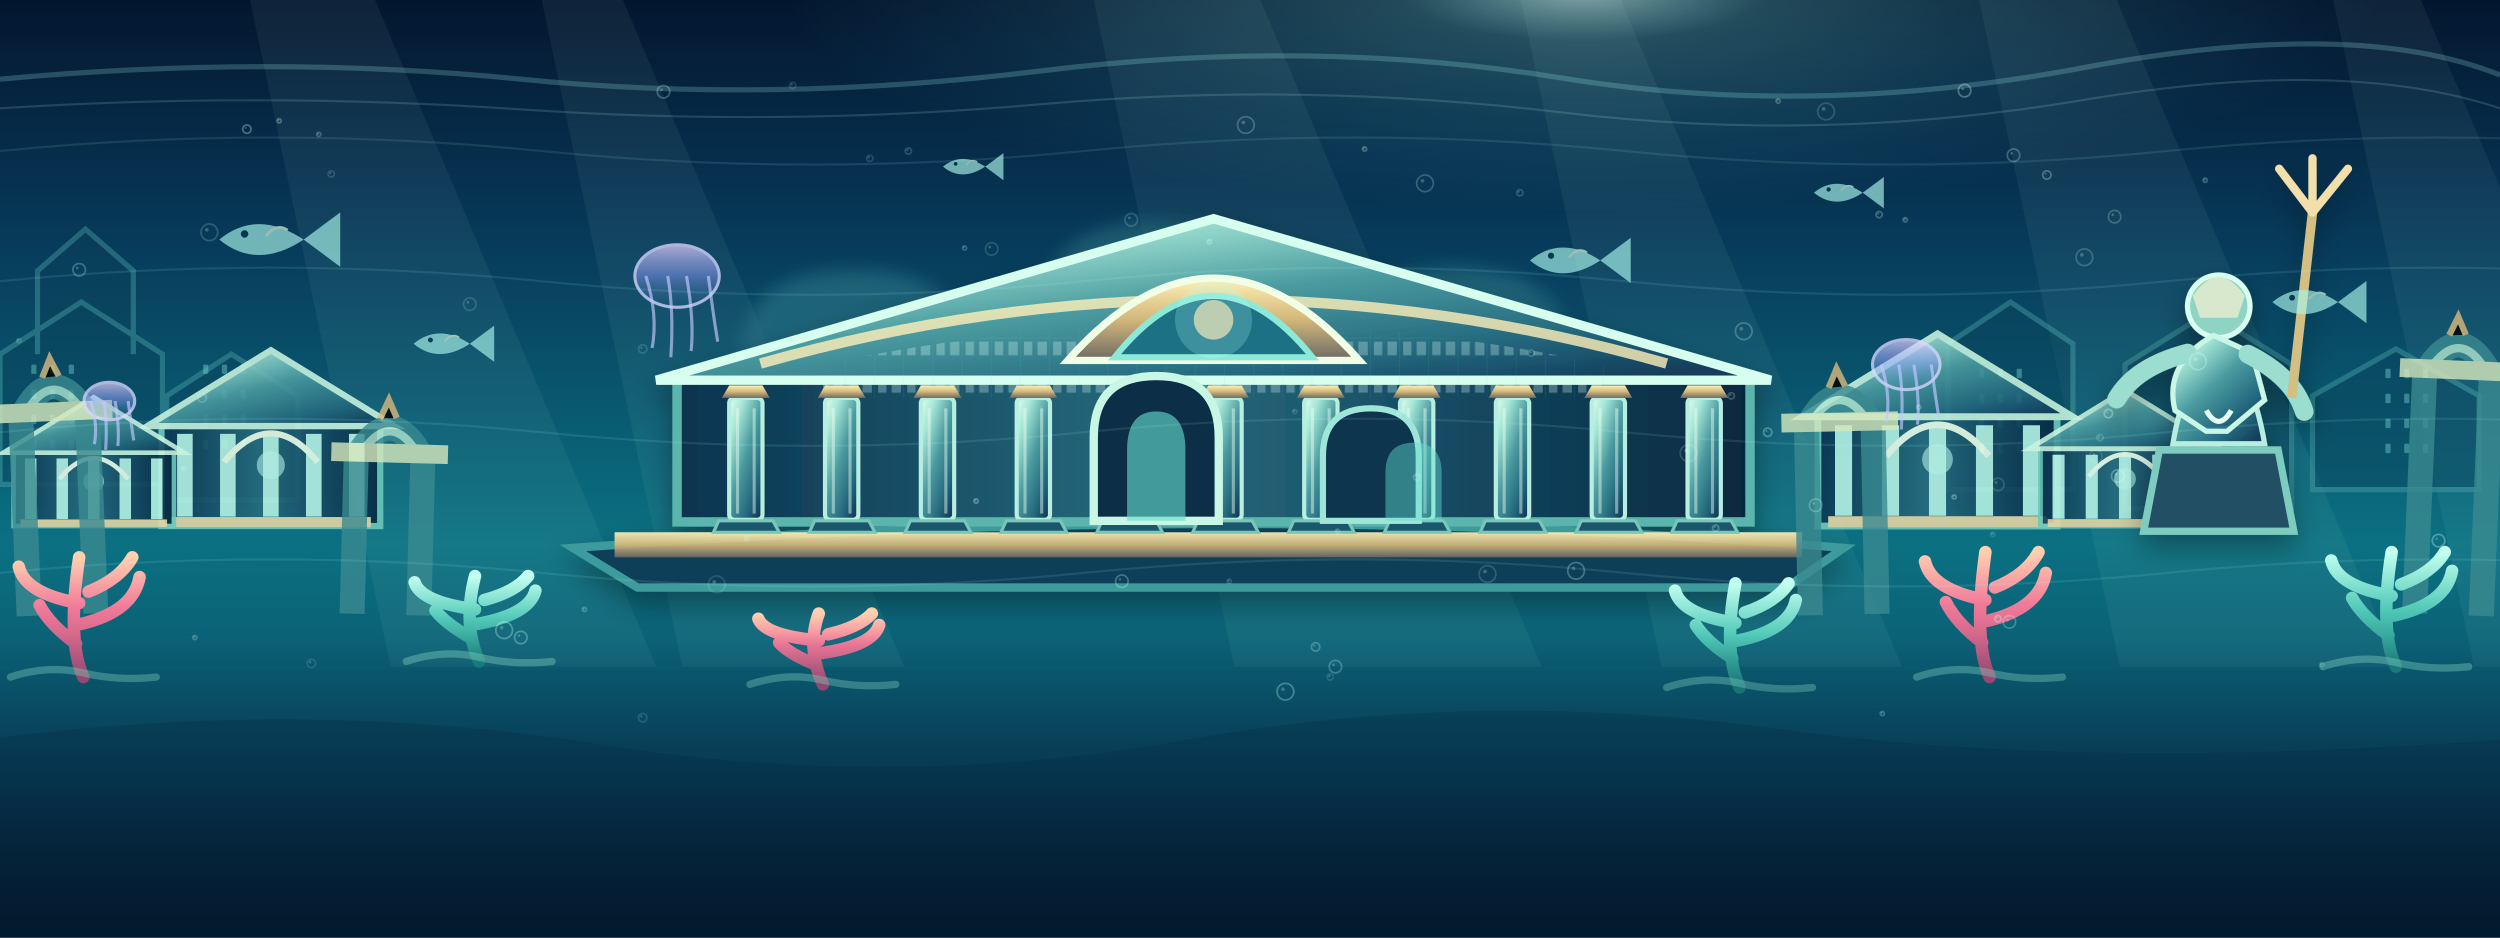
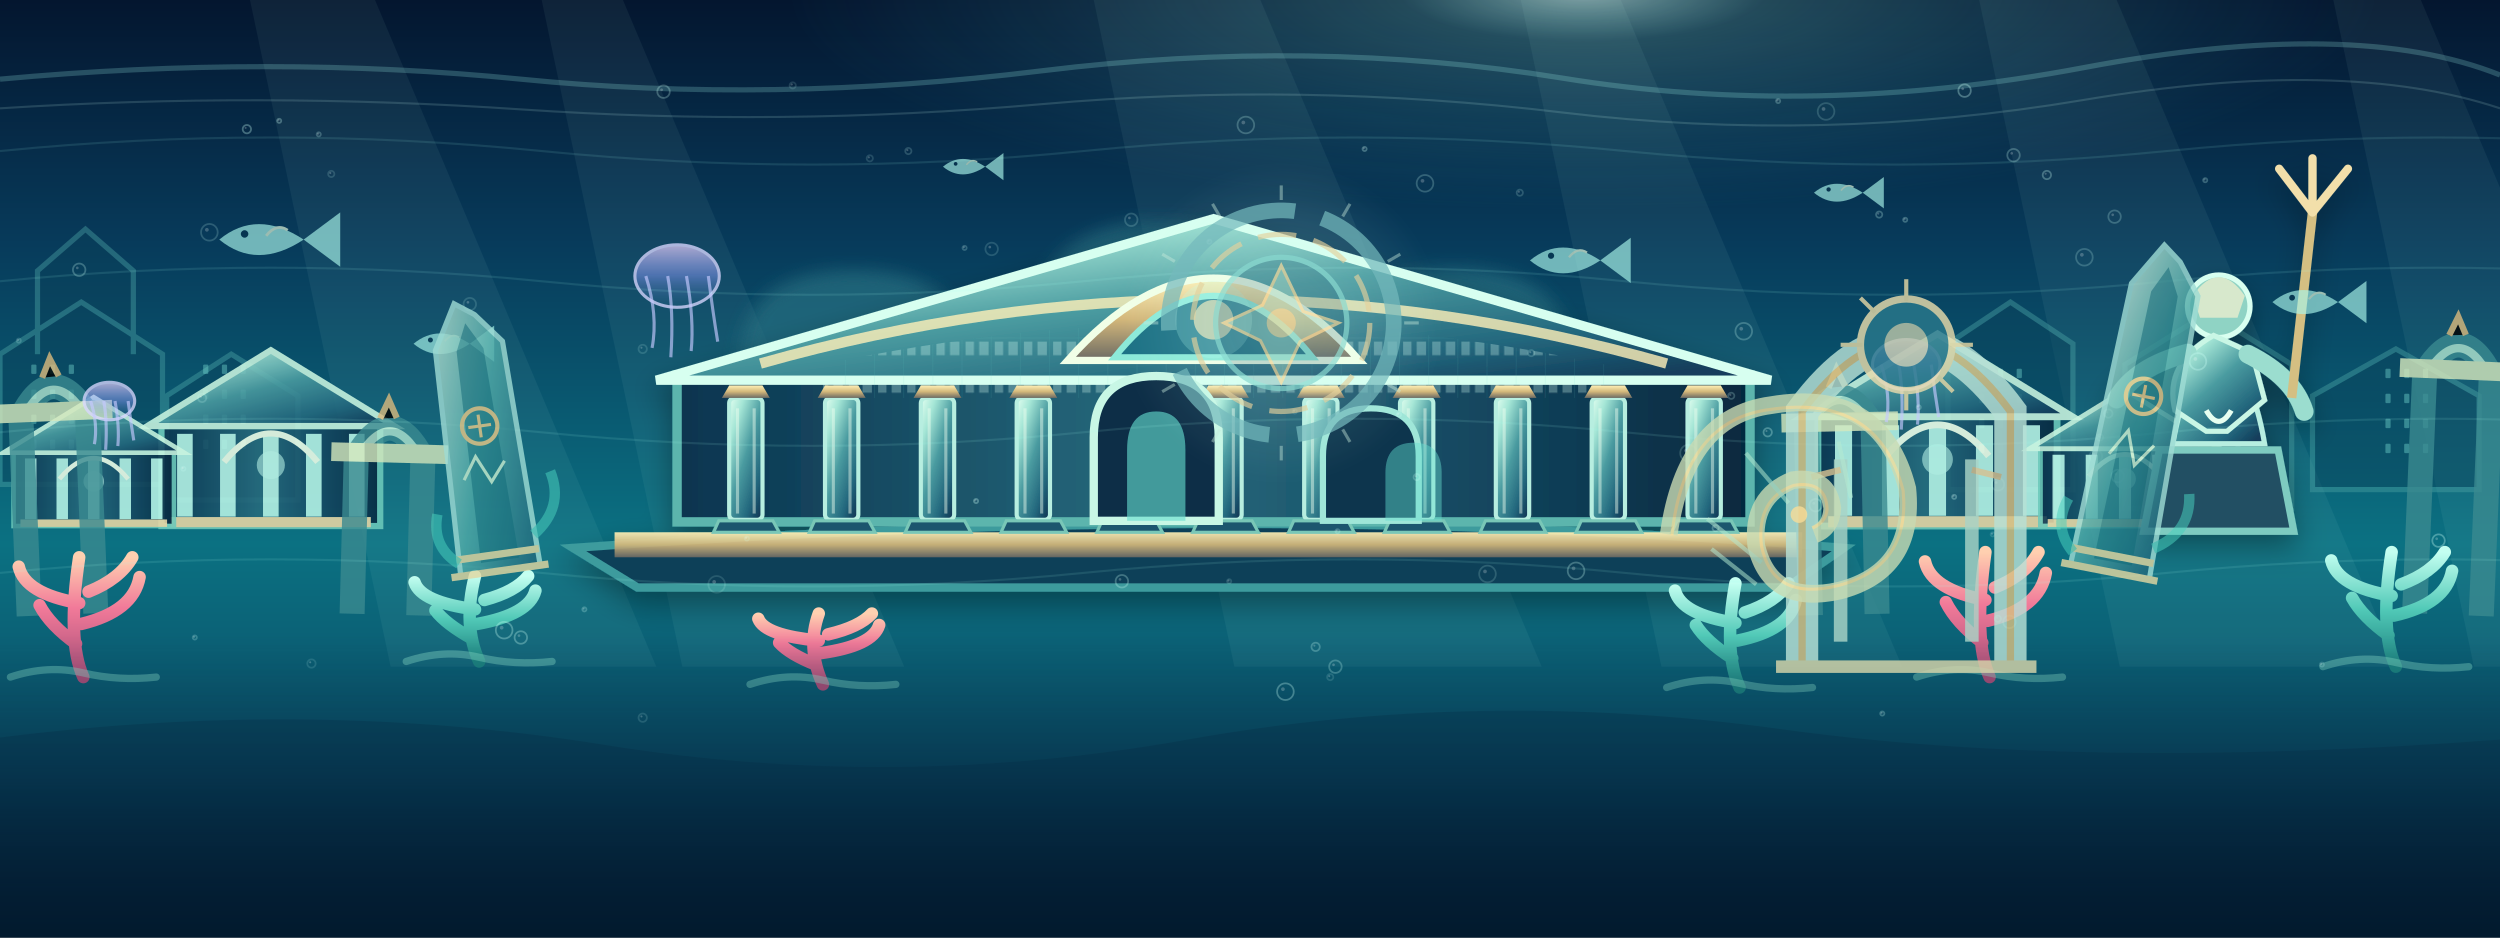
<svg xmlns="http://www.w3.org/2000/svg" width="2400" height="900" viewBox="0 0 2400 900" preserveAspectRatio="xMidYMid slice">
  <defs>
    <linearGradient id="abyss" x2="0" y2="1">
      <stop stop-color="#04162f" />
      <stop offset=".26" stop-color="#073b5b" />
      <stop offset=".58" stop-color="#0b7182" />
      <stop offset=".83" stop-color="#0a4b65" />
      <stop offset="1" stop-color="#031b31" />
    </linearGradient>
    <radialGradient id="sunshaft">
      <stop stop-color="#d7fff4" stop-opacity=".68" />
      <stop offset=".23" stop-color="#8af4e7" stop-opacity=".26" />
      <stop offset="1" stop-color="#3fc9df" stop-opacity="0" />
    </radialGradient>
    <linearGradient id="marble" x2=".85" y2="1">
      <stop stop-color="#e3fff0" />
      <stop offset=".22" stop-color="#a5e6d6" />
      <stop offset=".52" stop-color="#4a9ba0" />
      <stop offset=".82" stop-color="#23677d" />
      <stop offset="1" stop-color="#123e5b" />
    </linearGradient>
    <linearGradient id="stoneDark" x2="1" y2="0">
      <stop stop-color="#0a344f" />
      <stop offset=".45" stop-color="#276b7d" />
      <stop offset=".7" stop-color="#174c65" />
      <stop offset="1" stop-color="#06283f" />
    </linearGradient>
    <linearGradient id="goldTrim" x2="0" y2="1">
      <stop stop-color="#fff0b6" />
      <stop offset=".5" stop-color="#d3b77a" />
      <stop offset="1" stop-color="#6b6a64" />
    </linearGradient>
    <linearGradient id="coralA" x2="0" y2="1">
      <stop stop-color="#ffd0b0" />
      <stop offset=".42" stop-color="#f17a99" />
      <stop offset="1" stop-color="#a94e78" />
    </linearGradient>
    <linearGradient id="coralB" x2="0" y2="1">
      <stop stop-color="#c4fff1" />
      <stop offset=".5" stop-color="#51c9b7" />
      <stop offset="1" stop-color="#1c827f" />
    </linearGradient>
    <linearGradient id="jelly" x2="0" y2="1">
      <stop stop-color="#f0d5ff" stop-opacity=".9" />
      <stop offset=".5" stop-color="#8d9dff" stop-opacity=".6" />
      <stop offset="1" stop-color="#3e77ad" stop-opacity=".1" />
    </linearGradient>
    <pattern id="mosaic" width="28" height="36" patternUnits="userSpaceOnUse">
      <path d="M3 4h8v13H3zM16 4h9v13h-9zM3 22h22" fill="#d8fff2" opacity=".48" />
      <path d="M0 0h28v36" fill="none" stroke="#64cdbf" stroke-width="1" opacity=".28" />
    </pattern>
    <pattern id="coralTexture" width="42" height="42" patternUnits="userSpaceOnUse">
      <circle cx="8" cy="8" r="2" fill="#fff1cf" opacity=".36" />
      <circle cx="30" cy="24" r="3" fill="#092b46" opacity=".16" />
      <path d="M0 39Q14 24 22 38T42 32" fill="none" stroke="#e2fff0" stroke-width="1" opacity=".16" />
    </pattern>
    <filter id="softGlow" x="-80%" y="-80%" width="260%" height="260%">
      <feGaussianBlur stdDeviation="18" result="b" />
      <feMerge>
        <feMergeNode in="b" />
        <feMergeNode in="SourceGraphic" />
      </feMerge>
    </filter>
    <filter id="blur">
      <feGaussianBlur stdDeviation="8" />
    </filter>
    <filter id="deepShadow" x="-40%" y="-40%" width="180%" height="180%">
      <feGaussianBlur in="SourceAlpha" stdDeviation="14" result="b" />
      <feOffset dy="12" result="o" />
      <feComponentTransfer>
        <feFuncA type="linear" slope=".35" />
      </feComponentTransfer>
      <feMerge>
        <feMergeNode />
        <feMergeNode in="SourceGraphic" />
      </feMerge>
    </filter>
    <linearGradient id="floorFade" x2="0" y2="1">
      <stop stop-color="#05283f" stop-opacity="0" />
      <stop offset=".45" stop-color="#031d33" stop-opacity=".4" />
      <stop offset="1" stop-color="#021426" stop-opacity=".94" />
    </linearGradient>
  </defs>
  <rect width="2400" height="900" fill="url(#abyss)" />
  <ellipse cx="1520" cy="-8" rx="760" ry="210" fill="url(#sunshaft)" opacity=".88" />
  <path d="M0 76Q260 52 500 76T1000 68T1500 75T2000 65T2400 72" fill="none" stroke="#9ff8ee" stroke-width="5" opacity=".22" />
  <path d="M0 104Q250 88 500 105T1000 100T1500 108T2000 96T2400 104" fill="none" stroke="#d3fff1" stroke-width="2" opacity=".15" />
  <path d="M240 0L360 0L630 640L375 640Z" fill="#c1fff5" opacity=".055" />
  <path d="M520 0L598 0L868 640L655 640Z" fill="#c1fff5" opacity=".055" />
  <path d="M1050 0L1210 0L1480 640L1185 640Z" fill="#c1fff5" opacity=".055" />
  <path d="M1460 0L1556 0L1826 640L1595 640Z" fill="#c1fff5" opacity=".055" />
  <path d="M1900 0L2032 0L2302 640L2035 640Z" fill="#c1fff5" opacity=".055" />
  <path d="M2240 0L2324 0L2594 640L2375 640Z" fill="#c1fff5" opacity=".055" />
  <g opacity=".42" fill="#0a4058" stroke="#4da5a4" stroke-width="5">
    <path d="M0 465V340L78 290L156 340V465Z M36 340V260L82 220L128 260V340" />
    <path d="M160 480V380L222 340L286 380V480Z" />
    <path d="M1870 470V330L1930 290L1990 330V470Z M2040 488V350L2120 300L2200 350V488Z M2220 470V380L2300 335L2380 380V470Z" />
    <path d="M870 438V350L945 300L1020 350V438Z M1080 420V300L1150 245L1220 300V420Z M1300 440V350L1370 300L1440 350V440Z" />
  </g>
  <rect x="30" y="350" width="5" height="9" rx="1" fill="#7de4d9" opacity=".38" />
  <rect x="48" y="350" width="5" height="9" rx="1" fill="#7de4d9" opacity=".38" />
  <rect x="66" y="350" width="5" height="9" rx="1" fill="#7de4d9" opacity=".38" />
  <rect x="30" y="374" width="5" height="9" rx="1" fill="#7de4d9" opacity=".38" />
  <rect x="48" y="374" width="5" height="9" rx="1" fill="#7de4d9" opacity=".38" />
  <rect x="66" y="374" width="5" height="9" rx="1" fill="#7de4d9" opacity=".38" />
  <rect x="30" y="398" width="5" height="9" rx="1" fill="#7de4d9" opacity=".38" />
  <rect x="48" y="398" width="5" height="9" rx="1" fill="#7de4d9" opacity=".38" />
  <rect x="66" y="398" width="5" height="9" rx="1" fill="#7de4d9" opacity=".38" />
  <rect x="30" y="422" width="5" height="9" rx="1" fill="#7de4d9" opacity=".38" />
  <rect x="48" y="422" width="5" height="9" rx="1" fill="#7de4d9" opacity=".38" />
  <rect x="66" y="422" width="5" height="9" rx="1" fill="#7de4d9" opacity=".38" />
  <rect x="195" y="350" width="5" height="9" rx="1" fill="#7de4d9" opacity=".38" />
  <rect x="213" y="350" width="5" height="9" rx="1" fill="#7de4d9" opacity=".38" />
  <rect x="231" y="350" width="5" height="9" rx="1" fill="#7de4d9" opacity=".38" />
  <rect x="195" y="374" width="5" height="9" rx="1" fill="#7de4d9" opacity=".38" />
  <rect x="213" y="374" width="5" height="9" rx="1" fill="#7de4d9" opacity=".38" />
  <rect x="231" y="374" width="5" height="9" rx="1" fill="#7de4d9" opacity=".38" />
  <rect x="195" y="398" width="5" height="9" rx="1" fill="#7de4d9" opacity=".38" />
  <rect x="213" y="398" width="5" height="9" rx="1" fill="#7de4d9" opacity=".38" />
  <rect x="231" y="398" width="5" height="9" rx="1" fill="#7de4d9" opacity=".38" />
  <rect x="195" y="422" width="5" height="9" rx="1" fill="#7de4d9" opacity=".38" />
  <rect x="213" y="422" width="5" height="9" rx="1" fill="#7de4d9" opacity=".38" />
  <rect x="231" y="422" width="5" height="9" rx="1" fill="#7de4d9" opacity=".38" />
  <rect x="860" y="358" width="5" height="9" rx="1" fill="#7de4d9" opacity=".38" />
  <rect x="878" y="358" width="5" height="9" rx="1" fill="#7de4d9" opacity=".38" />
  <rect x="896" y="358" width="5" height="9" rx="1" fill="#7de4d9" opacity=".38" />
  <rect x="860" y="382" width="5" height="9" rx="1" fill="#7de4d9" opacity=".38" />
  <rect x="878" y="382" width="5" height="9" rx="1" fill="#7de4d9" opacity=".38" />
  <rect x="896" y="382" width="5" height="9" rx="1" fill="#7de4d9" opacity=".38" />
  <rect x="860" y="406" width="5" height="9" rx="1" fill="#7de4d9" opacity=".38" />
  <rect x="878" y="406" width="5" height="9" rx="1" fill="#7de4d9" opacity=".38" />
  <rect x="896" y="406" width="5" height="9" rx="1" fill="#7de4d9" opacity=".38" />
  <rect x="860" y="430" width="5" height="9" rx="1" fill="#7de4d9" opacity=".38" />
  <rect x="878" y="430" width="5" height="9" rx="1" fill="#7de4d9" opacity=".38" />
  <rect x="896" y="430" width="5" height="9" rx="1" fill="#7de4d9" opacity=".38" />
  <rect x="1100" y="358" width="5" height="9" rx="1" fill="#7de4d9" opacity=".38" />
  <rect x="1118" y="358" width="5" height="9" rx="1" fill="#7de4d9" opacity=".38" />
  <rect x="1136" y="358" width="5" height="9" rx="1" fill="#7de4d9" opacity=".38" />
  <rect x="1100" y="382" width="5" height="9" rx="1" fill="#7de4d9" opacity=".38" />
  <rect x="1118" y="382" width="5" height="9" rx="1" fill="#7de4d9" opacity=".38" />
  <rect x="1136" y="382" width="5" height="9" rx="1" fill="#7de4d9" opacity=".38" />
  <rect x="1100" y="406" width="5" height="9" rx="1" fill="#7de4d9" opacity=".38" />
  <rect x="1118" y="406" width="5" height="9" rx="1" fill="#7de4d9" opacity=".38" />
  <rect x="1136" y="406" width="5" height="9" rx="1" fill="#7de4d9" opacity=".38" />
  <rect x="1100" y="430" width="5" height="9" rx="1" fill="#7de4d9" opacity=".38" />
  <rect x="1118" y="430" width="5" height="9" rx="1" fill="#7de4d9" opacity=".38" />
  <rect x="1136" y="430" width="5" height="9" rx="1" fill="#7de4d9" opacity=".38" />
  <rect x="1330" y="354" width="5" height="9" rx="1" fill="#7de4d9" opacity=".38" />
  <rect x="1348" y="354" width="5" height="9" rx="1" fill="#7de4d9" opacity=".38" />
  <rect x="1366" y="354" width="5" height="9" rx="1" fill="#7de4d9" opacity=".38" />
  <rect x="1330" y="378" width="5" height="9" rx="1" fill="#7de4d9" opacity=".38" />
  <rect x="1348" y="378" width="5" height="9" rx="1" fill="#7de4d9" opacity=".38" />
  <rect x="1366" y="378" width="5" height="9" rx="1" fill="#7de4d9" opacity=".38" />
  <rect x="1330" y="402" width="5" height="9" rx="1" fill="#7de4d9" opacity=".38" />
  <rect x="1348" y="402" width="5" height="9" rx="1" fill="#7de4d9" opacity=".38" />
  <rect x="1366" y="402" width="5" height="9" rx="1" fill="#7de4d9" opacity=".38" />
  <rect x="1330" y="426" width="5" height="9" rx="1" fill="#7de4d9" opacity=".38" />
  <rect x="1348" y="426" width="5" height="9" rx="1" fill="#7de4d9" opacity=".38" />
  <rect x="1366" y="426" width="5" height="9" rx="1" fill="#7de4d9" opacity=".38" />
  <rect x="1900" y="354" width="5" height="9" rx="1" fill="#7de4d9" opacity=".38" />
  <rect x="1918" y="354" width="5" height="9" rx="1" fill="#7de4d9" opacity=".38" />
  <rect x="1936" y="354" width="5" height="9" rx="1" fill="#7de4d9" opacity=".38" />
  <rect x="1900" y="378" width="5" height="9" rx="1" fill="#7de4d9" opacity=".38" />
  <rect x="1918" y="378" width="5" height="9" rx="1" fill="#7de4d9" opacity=".38" />
  <rect x="1936" y="378" width="5" height="9" rx="1" fill="#7de4d9" opacity=".38" />
  <rect x="1900" y="402" width="5" height="9" rx="1" fill="#7de4d9" opacity=".38" />
  <rect x="1918" y="402" width="5" height="9" rx="1" fill="#7de4d9" opacity=".38" />
  <rect x="1936" y="402" width="5" height="9" rx="1" fill="#7de4d9" opacity=".38" />
  <rect x="1900" y="426" width="5" height="9" rx="1" fill="#7de4d9" opacity=".38" />
  <rect x="1918" y="426" width="5" height="9" rx="1" fill="#7de4d9" opacity=".38" />
  <rect x="1936" y="426" width="5" height="9" rx="1" fill="#7de4d9" opacity=".38" />
  <rect x="2110" y="354" width="5" height="9" rx="1" fill="#7de4d9" opacity=".38" />
  <rect x="2128" y="354" width="5" height="9" rx="1" fill="#7de4d9" opacity=".38" />
  <rect x="2146" y="354" width="5" height="9" rx="1" fill="#7de4d9" opacity=".38" />
  <rect x="2110" y="378" width="5" height="9" rx="1" fill="#7de4d9" opacity=".38" />
  <rect x="2128" y="378" width="5" height="9" rx="1" fill="#7de4d9" opacity=".38" />
  <rect x="2146" y="378" width="5" height="9" rx="1" fill="#7de4d9" opacity=".38" />
  <rect x="2110" y="402" width="5" height="9" rx="1" fill="#7de4d9" opacity=".38" />
  <rect x="2128" y="402" width="5" height="9" rx="1" fill="#7de4d9" opacity=".38" />
  <rect x="2146" y="402" width="5" height="9" rx="1" fill="#7de4d9" opacity=".38" />
  <rect x="2110" y="426" width="5" height="9" rx="1" fill="#7de4d9" opacity=".38" />
  <rect x="2128" y="426" width="5" height="9" rx="1" fill="#7de4d9" opacity=".38" />
  <rect x="2146" y="426" width="5" height="9" rx="1" fill="#7de4d9" opacity=".38" />
  <rect x="2290" y="354" width="5" height="9" rx="1" fill="#7de4d9" opacity=".38" />
  <rect x="2308" y="354" width="5" height="9" rx="1" fill="#7de4d9" opacity=".38" />
  <rect x="2326" y="354" width="5" height="9" rx="1" fill="#7de4d9" opacity=".38" />
  <rect x="2290" y="378" width="5" height="9" rx="1" fill="#7de4d9" opacity=".38" />
  <rect x="2308" y="378" width="5" height="9" rx="1" fill="#7de4d9" opacity=".38" />
  <rect x="2326" y="378" width="5" height="9" rx="1" fill="#7de4d9" opacity=".38" />
  <rect x="2290" y="402" width="5" height="9" rx="1" fill="#7de4d9" opacity=".38" />
  <rect x="2308" y="402" width="5" height="9" rx="1" fill="#7de4d9" opacity=".38" />
  <rect x="2326" y="402" width="5" height="9" rx="1" fill="#7de4d9" opacity=".38" />
  <rect x="2290" y="426" width="5" height="9" rx="1" fill="#7de4d9" opacity=".38" />
  <rect x="2308" y="426" width="5" height="9" rx="1" fill="#7de4d9" opacity=".38" />
  <rect x="2326" y="426" width="5" height="9" rx="1" fill="#7de4d9" opacity=".38" />
  <g opacity=".72" filter="url(#blur)" fill="#256e80">
    <path d="M710 470V350Q710 260 820 260Q930 260 930 350V470Z" />
    <path d="M990 462V330Q990 214 1112 214Q1234 214 1234 330V462Z" />
    <path d="M1280 470V355Q1280 258 1395 258Q1510 258 1510 355V470Z" />
  </g>
  <g filter="url(#deepShadow)">
    <path d="M550 526Q1200 480 1770 526L1715 564H612Z" fill="#0b4058" stroke="#3d9b9d" stroke-width="8" />
    <path d="M590 511H1730V535H590Z" fill="url(#goldTrim)" opacity=".92" />
    <path d="M650 501V360H1680V501Z" fill="url(#stoneDark)" stroke="#5cb5ad" stroke-width="9" />
    <path d="M630 365L1165 210L1700 365Z" fill="url(#marble)" stroke="#d7fff0" stroke-width="9" />
    <path d="M730 349Q1165 226 1600 349" fill="none" stroke="#fff0b8" stroke-width="10" opacity=".8" />
    <path d="M790 350Q1165 270 1540 350V382H790Z" fill="url(#mosaic)" opacity=".6" />
    <path d="M1025 346Q1165 188 1305 346Z" fill="url(#goldTrim)" stroke="#f1ffe7" stroke-width="7" />
    <path d="M1070 343Q1165 225 1260 343Z" fill="#1b7185" stroke="#8ce9d8" stroke-width="6" />
    <circle cx="1165" cy="307" r="37" fill="#b8fff0" opacity=".22" />
    <circle cx="1165" cy="307" r="19" fill="#fff0bd" opacity=".65" />
    <g>
      <rect x="700" y="382" width="32" height="117" rx="5" fill="url(#marble)" stroke="#b7eee0" stroke-width="4" />
      <path d="M708 392V493M724 392V493" stroke="#f0fff0" stroke-width="3" opacity=".45" />
      <path d="M693 382H739L732 370H700Z" fill="url(#goldTrim)" />
      <path d="M690 500H742L748 511H685Z" fill="#1b576e" stroke="#79c7b7" stroke-width="3" />
    </g>
    <g>
      <rect x="792" y="382" width="32" height="117" rx="5" fill="url(#marble)" stroke="#b7eee0" stroke-width="4" />
      <path d="M800 392V493M816 392V493" stroke="#f0fff0" stroke-width="3" opacity=".45" />
      <path d="M785 382H831L824 370H792Z" fill="url(#goldTrim)" />
      <path d="M782 500H834L840 511H777Z" fill="#1b576e" stroke="#79c7b7" stroke-width="3" />
    </g>
    <g>
      <rect x="884" y="382" width="32" height="117" rx="5" fill="url(#marble)" stroke="#b7eee0" stroke-width="4" />
      <path d="M892 392V493M908 392V493" stroke="#f0fff0" stroke-width="3" opacity=".45" />
      <path d="M877 382H923L916 370H884Z" fill="url(#goldTrim)" />
      <path d="M874 500H926L932 511H869Z" fill="#1b576e" stroke="#79c7b7" stroke-width="3" />
    </g>
    <g>
      <rect x="976" y="382" width="32" height="117" rx="5" fill="url(#marble)" stroke="#b7eee0" stroke-width="4" />
      <path d="M984 392V493M1000 392V493" stroke="#f0fff0" stroke-width="3" opacity=".45" />
      <path d="M969 382H1015L1008 370H976Z" fill="url(#goldTrim)" />
      <path d="M966 500H1018L1024 511H961Z" fill="#1b576e" stroke="#79c7b7" stroke-width="3" />
    </g>
    <g>
      <rect x="1068" y="382" width="32" height="117" rx="5" fill="url(#marble)" stroke="#b7eee0" stroke-width="4" />
      <path d="M1076 392V493M1092 392V493" stroke="#f0fff0" stroke-width="3" opacity=".45" />
      <path d="M1061 382H1107L1100 370H1068Z" fill="url(#goldTrim)" />
      <path d="M1058 500H1110L1116 511H1053Z" fill="#1b576e" stroke="#79c7b7" stroke-width="3" />
    </g>
    <g>
      <rect x="1160" y="382" width="32" height="117" rx="5" fill="url(#marble)" stroke="#b7eee0" stroke-width="4" />
      <path d="M1168 392V493M1184 392V493" stroke="#f0fff0" stroke-width="3" opacity=".45" />
      <path d="M1153 382H1199L1192 370H1160Z" fill="url(#goldTrim)" />
      <path d="M1150 500H1202L1208 511H1145Z" fill="#1b576e" stroke="#79c7b7" stroke-width="3" />
    </g>
    <g>
      <rect x="1252" y="382" width="32" height="117" rx="5" fill="url(#marble)" stroke="#b7eee0" stroke-width="4" />
      <path d="M1260 392V493M1276 392V493" stroke="#f0fff0" stroke-width="3" opacity=".45" />
      <path d="M1245 382H1291L1284 370H1252Z" fill="url(#goldTrim)" />
      <path d="M1242 500H1294L1300 511H1237Z" fill="#1b576e" stroke="#79c7b7" stroke-width="3" />
    </g>
    <g>
      <rect x="1344" y="382" width="32" height="117" rx="5" fill="url(#marble)" stroke="#b7eee0" stroke-width="4" />
      <path d="M1352 392V493M1368 392V493" stroke="#f0fff0" stroke-width="3" opacity=".45" />
      <path d="M1337 382H1383L1376 370H1344Z" fill="url(#goldTrim)" />
      <path d="M1334 500H1386L1392 511H1329Z" fill="#1b576e" stroke="#79c7b7" stroke-width="3" />
    </g>
    <g>
      <rect x="1436" y="382" width="32" height="117" rx="5" fill="url(#marble)" stroke="#b7eee0" stroke-width="4" />
      <path d="M1444 392V493M1460 392V493" stroke="#f0fff0" stroke-width="3" opacity=".45" />
      <path d="M1429 382H1475L1468 370H1436Z" fill="url(#goldTrim)" />
      <path d="M1426 500H1478L1484 511H1421Z" fill="#1b576e" stroke="#79c7b7" stroke-width="3" />
    </g>
    <g>
      <rect x="1528" y="382" width="32" height="117" rx="5" fill="url(#marble)" stroke="#b7eee0" stroke-width="4" />
      <path d="M1536 392V493M1552 392V493" stroke="#f0fff0" stroke-width="3" opacity=".45" />
      <path d="M1521 382H1567L1560 370H1528Z" fill="url(#goldTrim)" />
      <path d="M1518 500H1570L1576 511H1513Z" fill="#1b576e" stroke="#79c7b7" stroke-width="3" />
    </g>
    <g>
      <rect x="1620" y="382" width="32" height="117" rx="5" fill="url(#marble)" stroke="#b7eee0" stroke-width="4" />
      <path d="M1628 392V493M1644 392V493" stroke="#f0fff0" stroke-width="3" opacity=".45" />
      <path d="M1613 382H1659L1652 370H1620Z" fill="url(#goldTrim)" />
      <path d="M1610 500H1662L1668 511H1605Z" fill="#1b576e" stroke="#79c7b7" stroke-width="3" />
    </g>
    <path d="M1050 500V420Q1050 361 1110 361Q1170 361 1170 420V500Z" fill="#092d47" stroke="#c8f7e5" stroke-width="8" />
    <path d="M1082 500V432Q1082 395 1110 395Q1138 395 1138 432V500Z" fill="#67ddcf" opacity=".62" />
    <path d="M1270 500V438Q1270 392 1316 392Q1362 392 1362 438V500Z" fill="#0a344e" stroke="#9fe6d8" stroke-width="6" />
    <path d="M1330 500V454Q1330 425 1357 425Q1384 425 1384 454V500Z" fill="#67ddcf" opacity=".45" />
  </g>
  <g transform="translate(260 505) scale(0.75)" opacity=".88">
    <path d="M-140 0V-128H140V0Z" fill="url(#stoneDark)" stroke="#6cc9ba" stroke-width="8" />
    <path d="M-158 -128L0 -225L158 -128Z" fill="url(#marble)" stroke="#c8f4df" stroke-width="8" />
    <path d="M-110 -118V-12M-55 -118V-12M0 -118V-12M55 -118V-12M110 -118V-12" stroke="#b6f2e5" stroke-width="20" />
    <path d="M-128 -5H128" stroke="#e8d6a4" stroke-width="13" />
    <path d="M-60 -82Q0 -155 60 -82" fill="none" stroke="#efffe9" stroke-width="8" />
    <circle cx="0" cy="-78" r="18" fill="#c7fff0" opacity=".6" />
  </g>
  <g transform="translate(1860 505) scale(0.82)" opacity=".88">
    <path d="M-140 0V-128H140V0Z" fill="url(#stoneDark)" stroke="#6cc9ba" stroke-width="8" />
    <path d="M-158 -128L0 -225L158 -128Z" fill="url(#marble)" stroke="#c8f4df" stroke-width="8" />
    <path d="M-110 -118V-12M-55 -118V-12M0 -118V-12M55 -118V-12M110 -118V-12" stroke="#b6f2e5" stroke-width="20" />
    <path d="M-128 -5H128" stroke="#e8d6a4" stroke-width="13" />
    <path d="M-60 -82Q0 -155 60 -82" fill="none" stroke="#efffe9" stroke-width="8" />
    <circle cx="0" cy="-78" r="18" fill="#c7fff0" opacity=".6" />
  </g>
  <g transform="translate(2040 505) scale(0.58)" opacity=".88">
    <path d="M-140 0V-128H140V0Z" fill="url(#stoneDark)" stroke="#6cc9ba" stroke-width="8" />
    <path d="M-158 -128L0 -225L158 -128Z" fill="url(#marble)" stroke="#c8f4df" stroke-width="8" />
    <path d="M-110 -118V-12M-55 -118V-12M0 -118V-12M55 -118V-12M110 -118V-12" stroke="#b6f2e5" stroke-width="20" />
    <path d="M-128 -5H128" stroke="#e8d6a4" stroke-width="13" />
    <path d="M-60 -82Q0 -155 60 -82" fill="none" stroke="#efffe9" stroke-width="8" />
    <circle cx="0" cy="-78" r="18" fill="#c7fff0" opacity=".6" />
  </g>
  <g transform="translate(90 505) scale(0.55)" opacity=".88">
    <path d="M-140 0V-128H140V0Z" fill="url(#stoneDark)" stroke="#6cc9ba" stroke-width="8" />
    <path d="M-158 -128L0 -225L158 -128Z" fill="url(#marble)" stroke="#c8f4df" stroke-width="8" />
    <path d="M-110 -118V-12M-55 -118V-12M0 -118V-12M55 -118V-12M110 -118V-12" stroke="#b6f2e5" stroke-width="20" />
    <path d="M-128 -5H128" stroke="#e8d6a4" stroke-width="13" />
    <path d="M-60 -82Q0 -155 60 -82" fill="none" stroke="#efffe9" stroke-width="8" />
    <circle cx="0" cy="-78" r="18" fill="#c7fff0" opacity=".6" />
  </g>
  <g transform="translate(2130 510)" filter="url(#deepShadow)">
    <path d="M-72 0H72L57 -78H-57Z" fill="#214f64" stroke="#7ecbc0" stroke-width="7" />
    <path d="M-44 -84Q-32 -155 0 -178Q32 -155 44 -84Z" fill="url(#marble)" stroke="#b7eee0" stroke-width="5" />
    <circle cx="0" cy="-216" r="30" fill="#8fd3c4" stroke="#d9fff0" stroke-width="5" />
    <path d="M-25 -226Q0 -262 25 -226L18 -205H-18Z" fill="#d7e8cc" />
    <path d="M-5 -188Q-53 -161 -42 -116L-12 -96L8 -96L44 -126L32 -171Z" fill="url(#marble)" stroke="#c9f6e5" stroke-width="5" />
    <path d="M-30 -171Q-80 -158 -98 -127M28 -170Q72 -148 82 -115" stroke="#9bddcf" stroke-width="18" stroke-linecap="round" />
    <path d="M70 -128L90 -306" stroke="#d4bf82" stroke-width="9" />
    <path d="M90 -306L58 -348M90 -306L90 -358M90 -306L124 -348" stroke="#f2dfaa" stroke-width="8" fill="none" stroke-linecap="round" />
    <path d="M-12 -116Q0 -95 12 -116" fill="none" stroke="#e7fff1" stroke-width="5" />
  </g>
  <g transform="translate(60 590) rotate(-2.4)" opacity=".8">
    <path d="M-32 0V-190Q0 -248 32 -190V0" fill="none" stroke="#3a8990" stroke-width="24" />
    <path d="M-30 -190Q0 -242 30 -190" fill="none" stroke="#b0e5cf" stroke-width="8" />
    <path d="M-56 -195H56" stroke="#d6e8bd" stroke-width="18" />
    <path d="M-10 -228L-2 -246L6 -229" stroke="#d9b97c" stroke-width="6" />
  </g>
  <g transform="translate(370 590) rotate(1.5)" opacity=".8">
    <path d="M-32 0V-150Q0 -208 32 -150V0" fill="none" stroke="#3a8990" stroke-width="24" />
    <path d="M-30 -150Q0 -202 30 -150" fill="none" stroke="#b0e5cf" stroke-width="8" />
    <path d="M-56 -155H56" stroke="#d6e8bd" stroke-width="18" />
    <path d="M-10 -188L-2 -206L6 -189" stroke="#d9b97c" stroke-width="6" />
  </g>
  <g transform="translate(1770 590) rotate(-1.2)" opacity=".8">
    <path d="M-32 0V-180Q0 -238 32 -180V0" fill="none" stroke="#3a8990" stroke-width="24" />
    <path d="M-30 -180Q0 -232 30 -180" fill="none" stroke="#b0e5cf" stroke-width="8" />
    <path d="M-56 -185H56" stroke="#d6e8bd" stroke-width="18" />
    <path d="M-10 -218L-2 -236L6 -219" stroke="#d9b97c" stroke-width="6" />
  </g>
  <g transform="translate(2350 590) rotate(2.4)" opacity=".8">
    <path d="M-32 0V-230Q0 -288 32 -230V0" fill="none" stroke="#3a8990" stroke-width="24" />
    <path d="M-30 -230Q0 -282 30 -230" fill="none" stroke="#b0e5cf" stroke-width="8" />
    <path d="M-56 -235H56" stroke="#d6e8bd" stroke-width="18" />
    <path d="M-10 -268L-2 -286L6 -269" stroke="#d9b97c" stroke-width="6" />
  </g>
  <g transform="translate(80 650)" stroke="url(#coralA)" stroke-width="12" stroke-linecap="round" fill="none">
    <path d="M0 0Q-16 -35 -4 -115M-4 -71Q-56 -80 -62 -106M-2 -51Q48 -63 54 -96M-7 -32Q-32 -50 -42 -69M5 -82Q35 -94 47 -115" />
    <path d="M-70 0Q-34 -12 0 -4T70 0" stroke="#8ae2cb" stroke-width="7" opacity=".4" />
  </g>
  <g transform="translate(460 635)" stroke="url(#coralB)" stroke-width="12" stroke-linecap="round" fill="none">
    <path d="M0 0Q-16 -35 -4 -82M-4 -50Q-56 -57 -62 -76M-2 -36Q48 -45 54 -68M-7 -22Q-32 -36 -42 -49M5 -59Q35 -67 47 -82" />
    <path d="M-70 0Q-34 -12 0 -4T70 0" stroke="#8ae2cb" stroke-width="7" opacity=".4" />
  </g>
  <g transform="translate(790 657)" stroke="url(#coralA)" stroke-width="12" stroke-linecap="round" fill="none">
    <path d="M0 0Q-16 -35 -4 -68M-4 -42Q-56 -47 -62 -63M-2 -30Q48 -37 54 -57M-7 -19Q-32 -29 -42 -40M5 -48Q35 -55 47 -68" />
    <path d="M-70 0Q-34 -12 0 -4T70 0" stroke="#8ae2cb" stroke-width="7" opacity=".4" />
  </g>
  <g transform="translate(1670 660)" stroke="url(#coralB)" stroke-width="12" stroke-linecap="round" fill="none">
    <path d="M0 0Q-16 -35 -4 -100M-4 -62Q-56 -70 -62 -93M-2 -45Q48 -55 54 -84M-7 -28Q-32 -44 -42 -60M5 -72Q35 -82 47 -100" />
    <path d="M-70 0Q-34 -12 0 -4T70 0" stroke="#8ae2cb" stroke-width="7" opacity=".4" />
  </g>
  <g transform="translate(1910 650)" stroke="url(#coralA)" stroke-width="12" stroke-linecap="round" fill="none">
    <path d="M0 0Q-16 -35 -4 -120M-4 -74Q-56 -84 -62 -111M-2 -54Q48 -66 54 -100M-7 -33Q-32 -52 -42 -72M5 -86Q35 -98 47 -120" />
    <path d="M-70 0Q-34 -12 0 -4T70 0" stroke="#8ae2cb" stroke-width="7" opacity=".4" />
  </g>
  <g transform="translate(2300 640)" stroke="url(#coralB)" stroke-width="12" stroke-linecap="round" fill="none">
    <path d="M0 0Q-16 -35 -4 -110M-4 -68Q-56 -77 -62 -102M-2 -49Q48 -60 54 -92M-7 -30Q-32 -48 -42 -66M5 -79Q35 -90 47 -110" />
    <path d="M-70 0Q-34 -12 0 -4T70 0" stroke="#8ae2cb" stroke-width="7" opacity=".4" />
  </g>
  <rect y="610" width="2400" height="290" fill="url(#floorFade)" />
  <path d="M0 708Q300 670 580 715T1140 710T1710 700T2400 710V900H0Z" fill="#052941" opacity=".28" />
  <g transform="translate(260 230) scale(0.9)" fill="#a8f5e9" opacity=".66">
    <path d="M-55 0Q-15 -33 35 0Q-15 33 -55 0Z" />
    <path d="M35 0L74 -29V29Z" />
    <circle cx="-28" cy="-6" r="4" fill="#07334e" />
    <path d="M-5 -4Q6 -18 18 -10" stroke="#eaffdf" stroke-width="3" fill="none" />
  </g>
  <g transform="translate(430 330) scale(0.6)" fill="#a8f5e9" opacity=".66">
    <path d="M-55 0Q-15 -33 35 0Q-15 33 -55 0Z" />
    <path d="M35 0L74 -29V29Z" />
    <circle cx="-28" cy="-6" r="4" fill="#07334e" />
    <path d="M-5 -4Q6 -18 18 -10" stroke="#eaffdf" stroke-width="3" fill="none" />
  </g>
  <g transform="translate(1510 250) scale(0.75)" fill="#a8f5e9" opacity=".66">
    <path d="M-55 0Q-15 -33 35 0Q-15 33 -55 0Z" />
    <path d="M35 0L74 -29V29Z" />
    <circle cx="-28" cy="-6" r="4" fill="#07334e" />
    <path d="M-5 -4Q6 -18 18 -10" stroke="#eaffdf" stroke-width="3" fill="none" />
  </g>
  <g transform="translate(1770 185) scale(0.52)" fill="#a8f5e9" opacity=".66">
    <path d="M-55 0Q-15 -33 35 0Q-15 33 -55 0Z" />
    <path d="M35 0L74 -29V29Z" />
    <circle cx="-28" cy="-6" r="4" fill="#07334e" />
    <path d="M-5 -4Q6 -18 18 -10" stroke="#eaffdf" stroke-width="3" fill="none" />
  </g>
  <g transform="translate(2220 290) scale(0.7)" fill="#a8f5e9" opacity=".66">
    <path d="M-55 0Q-15 -33 35 0Q-15 33 -55 0Z" />
    <path d="M35 0L74 -29V29Z" />
    <circle cx="-28" cy="-6" r="4" fill="#07334e" />
    <path d="M-5 -4Q6 -18 18 -10" stroke="#eaffdf" stroke-width="3" fill="none" />
  </g>
  <g transform="translate(930 160) scale(0.45)" fill="#a8f5e9" opacity=".66">
    <path d="M-55 0Q-15 -33 35 0Q-15 33 -55 0Z" />
    <path d="M35 0L74 -29V29Z" />
    <circle cx="-28" cy="-6" r="4" fill="#07334e" />
    <path d="M-5 -4Q6 -18 18 -10" stroke="#eaffdf" stroke-width="3" fill="none" />
  </g>
  <g transform="translate(650 265)">
    <ellipse rx="40.5" ry="30" fill="url(#jelly)" stroke="#d7d6ff" stroke-width="3" opacity=".78" />
    <path d="M-30 0Q-18.0 37.5 -24.0 69.0M-9.0 0Q-3.0 33.0 -6.0 78.0M9.0 0Q16.5 42.0 13.5 72.0M30 0Q34.5 36.0 39.0 63.0" stroke="#c5caff" stroke-width="3" fill="none" opacity=".65" />
  </g>
  <g transform="translate(1830 350)">
    <ellipse rx="32.4" ry="24" fill="url(#jelly)" stroke="#d7d6ff" stroke-width="3" opacity=".78" />
    <path d="M-24 0Q-14.4 30.0 -19.2 55.2M-7.2 0Q-2.4 26.4 -4.8 62.4M7.2 0Q13.2 33.6 10.8 57.6M24 0Q27.6 28.8 31.2 50.4" stroke="#c5caff" stroke-width="3" fill="none" opacity=".65" />
  </g>
  <g transform="translate(105 385)">
    <ellipse rx="24.3" ry="18" fill="url(#jelly)" stroke="#d7d6ff" stroke-width="3" opacity=".78" />
    <path d="M-18 0Q-10.8 22.5 -14.4 41.4M-5.4 0Q-1.8 19.8 -3.6 46.8M5.4 0Q9.9 25.2 8.1 43.2M18 0Q20.7 21.6 23.4 37.8" stroke="#c5caff" stroke-width="3" fill="none" opacity=".65" />
  </g>
  <circle cx="187" cy="612" r="2" fill="none" stroke="#cbfff5" stroke-width="1.7" opacity="0.23" />
  <circle cx="186.4" cy="611.4" r="1.0" fill="#fff" opacity=".22" />
  <circle cx="1621" cy="435" r="8" fill="none" stroke="#cbfff5" stroke-width="1.7" opacity="0.18" />
  <circle cx="1618.6" cy="432.6" r="1.8" fill="#fff" opacity=".22" />
  <circle cx="617" cy="689" r="4" fill="none" stroke="#cbfff5" stroke-width="1.7" opacity="0.14" />
  <circle cx="615.8" cy="687.8" r="1.0" fill="#fff" opacity=".22" />
  <circle cx="1697" cy="415" r="4" fill="none" stroke="#cbfff5" stroke-width="1.7" opacity="0.30" />
  <circle cx="1695.8" cy="413.8" r="1.0" fill="#fff" opacity=".22" />
  <circle cx="1343" cy="398" r="2" fill="none" stroke="#cbfff5" stroke-width="1.7" opacity="0.25" />
  <circle cx="1342.4" cy="397.4" r="1.0" fill="#fff" opacity=".22" />
  <circle cx="835" cy="152" r="3" fill="none" stroke="#cbfff5" stroke-width="1.7" opacity="0.15" />
  <circle cx="834.1" cy="151.1" r="1.0" fill="#fff" opacity=".22" />
  <circle cx="1876" cy="477" r="2" fill="none" stroke="#cbfff5" stroke-width="1.7" opacity="0.30" />
  <circle cx="1875.4" cy="476.4" r="1.0" fill="#fff" opacity=".22" />
  <circle cx="1707" cy="97" r="2" fill="none" stroke="#cbfff5" stroke-width="1.7" opacity="0.25" />
  <circle cx="1706.4" cy="96.4" r="1.0" fill="#fff" opacity=".22" />
  <circle cx="1743" cy="485" r="6" fill="none" stroke="#cbfff5" stroke-width="1.7" opacity="0.26" />
  <circle cx="1741.2" cy="483.2" r="1.3" fill="#fff" opacity=".22" />
  <circle cx="1234" cy="664" r="8" fill="none" stroke="#cbfff5" stroke-width="1.7" opacity="0.30" />
  <circle cx="1231.6" cy="661.6" r="1.8" fill="#fff" opacity=".22" />
  <circle cx="1674" cy="318" r="8" fill="none" stroke="#cbfff5" stroke-width="1.7" opacity="0.25" />
  <circle cx="1671.6" cy="315.6" r="1.8" fill="#fff" opacity=".22" />
  <circle cx="451" cy="292" r="6" fill="none" stroke="#cbfff5" stroke-width="1.7" opacity="0.16" />
  <circle cx="449.2" cy="290.2" r="1.3" fill="#fff" opacity=".22" />
  <circle cx="561" cy="585" r="2" fill="none" stroke="#cbfff5" stroke-width="1.7" opacity="0.24" />
  <circle cx="560.4" cy="584.4" r="1.0" fill="#fff" opacity=".22" />
  <circle cx="1886" cy="87" r="6" fill="none" stroke="#cbfff5" stroke-width="1.7" opacity="0.32" />
  <circle cx="1884.2" cy="85.2" r="1.3" fill="#fff" opacity=".22" />
  <circle cx="500" cy="612" r="6" fill="none" stroke="#cbfff5" stroke-width="1.7" opacity="0.30" />
  <circle cx="498.2" cy="610.2" r="1.3" fill="#fff" opacity=".22" />
  <circle cx="2033" cy="457" r="6" fill="none" stroke="#cbfff5" stroke-width="1.7" opacity="0.32" />
  <circle cx="2031.2" cy="455.2" r="1.3" fill="#fff" opacity=".22" />
  <circle cx="761" cy="82" r="3" fill="none" stroke="#cbfff5" stroke-width="1.7" opacity="0.14" />
  <circle cx="760.1" cy="81.1" r="1.0" fill="#fff" opacity=".22" />
  <circle cx="1918" cy="465" r="6" fill="none" stroke="#cbfff5" stroke-width="1.7" opacity="0.15" />
  <circle cx="1916.2" cy="463.2" r="1.3" fill="#fff" opacity=".22" />
  <circle cx="1086" cy="211" r="6" fill="none" stroke="#cbfff5" stroke-width="1.7" opacity="0.18" />
  <circle cx="1084.2" cy="209.2" r="1.3" fill="#fff" opacity=".22" />
  <circle cx="1662" cy="380" r="3" fill="none" stroke="#cbfff5" stroke-width="1.7" opacity="0.22" />
  <circle cx="1661.1" cy="379.1" r="1.0" fill="#fff" opacity=".22" />
  <circle cx="1243" cy="395" r="2" fill="none" stroke="#cbfff5" stroke-width="1.7" opacity="0.14" />
  <circle cx="1242.4" cy="394.4" r="1.0" fill="#fff" opacity=".22" />
  <circle cx="1284" cy="510" r="2" fill="none" stroke="#cbfff5" stroke-width="1.7" opacity="0.22" />
  <circle cx="1283.4" cy="509.4" r="1.0" fill="#fff" opacity=".22" />
  <circle cx="1929" cy="597" r="6" fill="none" stroke="#cbfff5" stroke-width="1.7" opacity="0.26" />
  <circle cx="1927.2" cy="595.2" r="1.3" fill="#fff" opacity=".22" />
  <circle cx="76" cy="259" r="6" fill="none" stroke="#cbfff5" stroke-width="1.7" opacity="0.26" />
  <circle cx="74.2" cy="257.2" r="1.3" fill="#fff" opacity=".22" />
  <circle cx="318" cy="167" r="3" fill="none" stroke="#cbfff5" stroke-width="1.7" opacity="0.16" />
  <circle cx="317.1" cy="166.1" r="1.0" fill="#fff" opacity=".22" />
  <circle cx="1180" cy="558" r="2" fill="none" stroke="#cbfff5" stroke-width="1.7" opacity="0.16" />
  <circle cx="1179.4" cy="557.4" r="1.0" fill="#fff" opacity=".22" />
  <circle cx="1933" cy="149" r="6" fill="none" stroke="#cbfff5" stroke-width="1.7" opacity="0.26" />
  <circle cx="1931.2" cy="147.2" r="1.3" fill="#fff" opacity=".22" />
  <circle cx="637" cy="88" r="6" fill="none" stroke="#cbfff5" stroke-width="1.7" opacity="0.26" />
  <circle cx="635.2" cy="86.2" r="1.3" fill="#fff" opacity=".22" />
  <circle cx="1196" cy="120" r="8" fill="none" stroke="#cbfff5" stroke-width="1.7" opacity="0.24" />
  <circle cx="1193.6" cy="117.6" r="1.8" fill="#fff" opacity=".22" />
  <circle cx="1470" cy="339" r="3" fill="none" stroke="#cbfff5" stroke-width="1.7" opacity="0.18" />
  <circle cx="1469.1" cy="338.1" r="1.0" fill="#fff" opacity=".22" />
  <circle cx="1310" cy="143" r="2" fill="none" stroke="#cbfff5" stroke-width="1.7" opacity="0.29" />
  <circle cx="1309.4" cy="142.4" r="1.0" fill="#fff" opacity=".22" />
  <circle cx="872" cy="145" r="3" fill="none" stroke="#cbfff5" stroke-width="1.7" opacity="0.18" />
  <circle cx="871.1" cy="144.1" r="1.0" fill="#fff" opacity=".22" />
  <circle cx="1918" cy="594" r="3" fill="none" stroke="#cbfff5" stroke-width="1.7" opacity="0.34" />
  <circle cx="1917.1" cy="593.1" r="1.0" fill="#fff" opacity=".22" />
  <circle cx="2110" cy="347" r="8" fill="none" stroke="#cbfff5" stroke-width="1.7" opacity="0.31" />
  <circle cx="2107.6" cy="344.6" r="1.8" fill="#fff" opacity=".22" />
  <circle cx="1263" cy="621" r="4" fill="none" stroke="#cbfff5" stroke-width="1.7" opacity="0.26" />
  <circle cx="1261.8" cy="619.8" r="1.0" fill="#fff" opacity=".22" />
  <circle cx="2341" cy="519" r="6" fill="none" stroke="#cbfff5" stroke-width="1.7" opacity="0.33" />
  <circle cx="2339.2" cy="517.2" r="1.3" fill="#fff" opacity=".22" />
  <circle cx="926" cy="238" r="2" fill="none" stroke="#cbfff5" stroke-width="1.7" opacity="0.22" />
  <circle cx="925.4" cy="237.4" r="1.0" fill="#fff" opacity=".22" />
  <circle cx="484" cy="605" r="8" fill="none" stroke="#cbfff5" stroke-width="1.7" opacity="0.31" />
  <circle cx="481.6" cy="602.6" r="1.8" fill="#fff" opacity=".22" />
  <circle cx="1077" cy="558" r="6" fill="none" stroke="#cbfff5" stroke-width="1.7" opacity="0.27" />
  <circle cx="1075.2" cy="556.2" r="1.3" fill="#fff" opacity=".22" />
  <circle cx="1360" cy="458" r="3" fill="none" stroke="#cbfff5" stroke-width="1.7" opacity="0.22" />
  <circle cx="1359.1" cy="457.1" r="1.0" fill="#fff" opacity=".22" />
  <circle cx="1368" cy="176" r="8" fill="none" stroke="#cbfff5" stroke-width="1.7" opacity="0.22" />
  <circle cx="1365.6" cy="173.6" r="1.8" fill="#fff" opacity=".22" />
  <circle cx="176" cy="450" r="2" fill="none" stroke="#cbfff5" stroke-width="1.7" opacity="0.19" />
  <circle cx="175.4" cy="449.4" r="1.0" fill="#fff" opacity=".22" />
  <circle cx="1513" cy="548" r="8" fill="none" stroke="#cbfff5" stroke-width="1.7" opacity="0.28" />
  <circle cx="1510.6" cy="545.6" r="1.8" fill="#fff" opacity=".22" />
  <circle cx="194" cy="382" r="4" fill="none" stroke="#cbfff5" stroke-width="1.7" opacity="0.18" />
  <circle cx="192.8" cy="380.8" r="1.0" fill="#fff" opacity=".22" />
  <circle cx="937" cy="481" r="2" fill="none" stroke="#cbfff5" stroke-width="1.7" opacity="0.33" />
  <circle cx="936.4" cy="480.4" r="1.0" fill="#fff" opacity=".22" />
  <circle cx="688" cy="561" r="8" fill="none" stroke="#cbfff5" stroke-width="1.7" opacity="0.14" />
  <circle cx="685.6" cy="558.6" r="1.8" fill="#fff" opacity=".22" />
  <circle cx="2117" cy="173" r="2" fill="none" stroke="#cbfff5" stroke-width="1.7" opacity="0.25" />
  <circle cx="2116.4" cy="172.4" r="1.0" fill="#fff" opacity=".22" />
  <circle cx="201" cy="223" r="8" fill="none" stroke="#cbfff5" stroke-width="1.7" opacity="0.19" />
  <circle cx="198.6" cy="220.6" r="1.8" fill="#fff" opacity=".22" />
  <circle cx="2229" cy="638" r="2" fill="none" stroke="#cbfff5" stroke-width="1.7" opacity="0.18" />
  <circle cx="2228.4" cy="637.4" r="1.0" fill="#fff" opacity=".22" />
  <circle cx="617" cy="335" r="4" fill="none" stroke="#cbfff5" stroke-width="1.7" opacity="0.15" />
  <circle cx="615.8" cy="333.8" r="1.0" fill="#fff" opacity=".22" />
  <circle cx="1829" cy="211" r="2" fill="none" stroke="#cbfff5" stroke-width="1.7" opacity="0.27" />
  <circle cx="1828.4" cy="210.4" r="1.0" fill="#fff" opacity=".22" />
  <circle cx="1282" cy="640" r="6" fill="none" stroke="#cbfff5" stroke-width="1.7" opacity="0.25" />
  <circle cx="1280.2" cy="638.2" r="1.3" fill="#fff" opacity=".22" />
  <circle cx="1459" cy="185" r="3" fill="none" stroke="#cbfff5" stroke-width="1.7" opacity="0.18" />
  <circle cx="1458.1" cy="184.1" r="1.0" fill="#fff" opacity=".22" />
  <circle cx="1428" cy="551" r="8" fill="none" stroke="#cbfff5" stroke-width="1.7" opacity="0.17" />
  <circle cx="1425.6" cy="548.6" r="1.8" fill="#fff" opacity=".22" />
  <circle cx="1842" cy="391" r="2" fill="none" stroke="#cbfff5" stroke-width="1.7" opacity="0.25" />
  <circle cx="1841.4" cy="390.4" r="1.0" fill="#fff" opacity=".22" />
  <circle cx="1804" cy="206" r="3" fill="none" stroke="#cbfff5" stroke-width="1.7" opacity="0.26" />
  <circle cx="1803.1" cy="205.1" r="1.0" fill="#fff" opacity=".22" />
  <circle cx="2030" cy="208" r="6" fill="none" stroke="#cbfff5" stroke-width="1.7" opacity="0.23" />
  <circle cx="2028.2" cy="206.2" r="1.3" fill="#fff" opacity=".22" />
  <circle cx="2012" cy="438" r="6" fill="none" stroke="#cbfff5" stroke-width="1.7" opacity="0.13" />
  <circle cx="2010.2" cy="436.2" r="1.3" fill="#fff" opacity=".22" />
  <circle cx="1753" cy="107" r="8" fill="none" stroke="#cbfff5" stroke-width="1.7" opacity="0.17" />
  <circle cx="1750.6" cy="104.6" r="1.8" fill="#fff" opacity=".22" />
  <circle cx="1277" cy="650" r="3" fill="none" stroke="#cbfff5" stroke-width="1.7" opacity="0.14" />
  <circle cx="1276.1" cy="649.1" r="1.0" fill="#fff" opacity=".22" />
  <circle cx="1647" cy="507" r="3" fill="none" stroke="#cbfff5" stroke-width="1.7" opacity="0.27" />
  <circle cx="1646.1" cy="506.1" r="1.0" fill="#fff" opacity=".22" />
  <circle cx="952" cy="239" r="6" fill="none" stroke="#cbfff5" stroke-width="1.7" opacity="0.16" />
  <circle cx="950.2" cy="237.2" r="1.3" fill="#fff" opacity=".22" />
  <circle cx="1965" cy="168" r="4" fill="none" stroke="#cbfff5" stroke-width="1.7" opacity="0.29" />
  <circle cx="1963.8" cy="166.8" r="1.0" fill="#fff" opacity=".22" />
  <circle cx="1807" cy="685" r="2" fill="none" stroke="#cbfff5" stroke-width="1.7" opacity="0.25" />
  <circle cx="1806.4" cy="684.4" r="1.0" fill="#fff" opacity=".22" />
  <circle cx="18" cy="327" r="2" fill="none" stroke="#cbfff5" stroke-width="1.7" opacity="0.18" />
  <circle cx="17.4" cy="326.4" r="1.0" fill="#fff" opacity=".22" />
  <circle cx="2001" cy="247" r="8" fill="none" stroke="#cbfff5" stroke-width="1.7" opacity="0.21" />
  <circle cx="1998.6" cy="244.6" r="1.8" fill="#fff" opacity=".22" />
  <circle cx="1913" cy="513" r="2" fill="none" stroke="#cbfff5" stroke-width="1.7" opacity="0.15" />
  <circle cx="1912.4" cy="512.4" r="1.0" fill="#fff" opacity=".22" />
  <circle cx="717" cy="517" r="2" fill="none" stroke="#cbfff5" stroke-width="1.7" opacity="0.18" />
  <circle cx="716.4" cy="516.4" r="1.0" fill="#fff" opacity=".22" />
  <circle cx="2016" cy="420" r="3" fill="none" stroke="#cbfff5" stroke-width="1.7" opacity="0.19" />
  <circle cx="2015.1" cy="419.1" r="1.0" fill="#fff" opacity=".22" />
  <circle cx="299" cy="637" r="4" fill="none" stroke="#cbfff5" stroke-width="1.7" opacity="0.13" />
  <circle cx="297.8" cy="635.8" r="1.0" fill="#fff" opacity=".22" />
  <circle cx="306" cy="129" r="2" fill="none" stroke="#cbfff5" stroke-width="1.7" opacity="0.24" />
  <circle cx="305.4" cy="128.4" r="1.0" fill="#fff" opacity=".22" />
  <circle cx="268" cy="116" r="2" fill="none" stroke="#cbfff5" stroke-width="1.7" opacity="0.30" />
  <circle cx="267.4" cy="115.4" r="1.0" fill="#fff" opacity=".22" />
  <circle cx="2024" cy="397" r="4" fill="none" stroke="#cbfff5" stroke-width="1.7" opacity="0.34" />
  <circle cx="2022.8" cy="395.8" r="1.0" fill="#fff" opacity=".22" />
  <circle cx="1161" cy="232" r="2" fill="none" stroke="#cbfff5" stroke-width="1.7" opacity="0.33" />
  <circle cx="1160.4" cy="231.4" r="1.0" fill="#fff" opacity=".22" />
  <circle cx="237" cy="124" r="4" fill="none" stroke="#cbfff5" stroke-width="1.7" opacity="0.32" />
  <circle cx="235.8" cy="122.8" r="1.0" fill="#fff" opacity=".22" />
  <path d="M0 145Q260 119 520 145T1040 145T1560 145T2080 145T2600 145" fill="none" stroke="#a4fff1" stroke-width="2" opacity=".11" />
  <path d="M0 270Q260 244 520 270T1040 270T1560 270T2080 270T2600 270" fill="none" stroke="#a4fff1" stroke-width="2" opacity=".11" />
  <path d="M0 415Q260 389 520 415T1040 415T1560 415T2080 415T2600 415" fill="none" stroke="#a4fff1" stroke-width="2" opacity=".11" />
  <path d="M0 550Q260 524 520 550T1040 550T1560 550T2080 550T2600 550" fill="none" stroke="#a4fff1" stroke-width="2" opacity=".11" />
+   <g opacity=".82">
+     <path d="M1730 635V395Q1830 260 1930 395V635" fill="none" stroke="#b7e0d5" stroke-width="31" />
+     <path d="M1730 635V395Q1830 260 1930 395V635" fill="none" stroke="#d6bf82" stroke-width="7" />
+     <circle cx="1830" cy="331" r="44" fill="#2a788b" stroke="#e7daab" stroke-width="7" />
+     <circle cx="1830" cy="331" r="21" fill="#e5dbb0" opacity=".77" />
+     <path d="M1830 268V289M1830 374V394M1767 331H1788M1872 331H1894M1786 286L1800 300M1860 361L1875 376" stroke="#e2d5a4" stroke-width="4" />
+     <path d="M1705 640H1955" stroke="#d6d4aa" stroke-width="12" />
+     <path d="M1767 616V441M1893 616V441" stroke="#a8d3c6" stroke-width="13" />
+     <path d="M1767 451L1739 458M1893 451L1921 458" stroke="#d5c191" stroke-width="6" />
+   </g>
+   <defs>
+     <linearGradient id="a7stone" x1="0" y1="0" x2="1" y2="1">
+       <stop stop-color="#c4e9d8" />
+       <stop offset=".5" stop-color="#4fa9a7" />
+       <stop offset="1" stop-color="#1d6479" />
+     </linearGradient>
+     <radialGradient id="a7aura">
+       <stop stop-color="#d4fff1" stop-opacity=".30" />
+       <stop offset="1" stop-color="#d4fff1" stop-opacity="0" />
+     </radialGradient>
+   </defs>
+   <g opacity=".73" transform="translate(1230 310)">
+     <circle r="154" fill="url(#a7aura)" />
+     <circle r="108" fill="none" stroke="#76bbbd" stroke-width="15" stroke-dasharray="190 27 110 41" transform="rotate(-19)" />
+     <circle r="85" fill="none" stroke="#e5d2a0" stroke-width="5" stroke-dasharray="37 17" opacity=".92" />
+     <circle r="63" fill="#154d64" fill-opacity=".27" stroke="#8cdad1" stroke-width="5" />
+     <path d="M0-55L21-11 55 0 18 18 0 57-20 17-55 0-18-17Z" fill="#bce7cd" fill-opacity=".56" stroke="#f0d59a" stroke-width="3" />
+     <circle r="14" fill="#e8d7a2" />
+     <path d="M0.0 118.0L0.0 132.0" stroke="#c6eadb" stroke-width="3" opacity=".6" />
+     <path d="M59.0 102.2L66.0 114.3" stroke="#c6eadb" stroke-width="3" opacity=".6" />
+     <path d="M102.2 59.0L114.3 66.0" stroke="#c6eadb" stroke-width="3" opacity=".6" />
+     <path d="M118.0 0.0L132.0 0.0" stroke="#c6eadb" stroke-width="3" opacity=".6" />
+     <path d="M102.2 -59.0L114.3 -66.0" stroke="#c6eadb" stroke-width="3" opacity=".6" />
+     <path d="M59.0 -102.2L66.0 -114.3" stroke="#c6eadb" stroke-width="3" opacity=".6" />
+     <path d="M0.0 -118.0L0.0 -132.0" stroke="#c6eadb" stroke-width="3" opacity=".6" />
+     <path d="M-59.0 -102.2L-66.0 -114.3" stroke="#c6eadb" stroke-width="3" opacity=".6" />
+     <path d="M-102.2 -59.0L-114.3 -66.0" stroke="#c6eadb" stroke-width="3" opacity=".6" />
+     <path d="M-118.0 -0.0L-132.0 -0.0" stroke="#c6eadb" stroke-width="3" opacity=".6" />
+     <path d="M-102.2 59.0L-114.3 66.0" stroke="#c6eadb" stroke-width="3" opacity=".6" />
+     <path d="M-59.0 102.2L-66.0 114.3" stroke="#c6eadb" stroke-width="3" opacity=".6" />
+   </g>
+   <g transform="translate(480 548) rotate(-8)" opacity=".81">
+     <path d="M-38 0L-32 -218L-8 -260L10 -247L33 -218L39 0Z" fill="url(#a7stone)" stroke="#9edbd4" stroke-width="5" />
+     <path d="M-17 -10L-12 -214L0 -240L14 -214L20 -10Z" fill="#0e6875" opacity=".5" />
+     <path d="M-47 0H47M-40 -16H40" stroke="#e1d6a0" stroke-width="7" />
+     <circle cy="-140.4" r="17" fill="none" stroke="#e6c887" stroke-width="4" />
+     <path d="M-11 -140.4H11M0 -151.4V-129.4" stroke="#e6c887" stroke-width="3" />
+     <path d="M-22 -91.0L-8 -111.8L4 -85.8L19 -104.0" fill="none" stroke="#c8eccf" stroke-width="3" />
+     <path d="M-38 -12Q-62 -32 -52 -62M37 -30Q70 -52 61 -88" fill="none" stroke="#48d0bd" stroke-width="10" opacity=".65" />
+   </g>
+   <g transform="translate(2025 549) rotate(11)" opacity=".81">
+     <path d="M-38 0L-32 -276L-8 -318L10 -305L33 -276L39 0Z" fill="url(#a7stone)" stroke="#9edbd4" stroke-width="5" />
+     <path d="M-17 -10L-12 -272L0 -298L14 -272L20 -10Z" fill="#0e6875" opacity=".5" />
+     <path d="M-47 0H47M-40 -16H40" stroke="#e1d6a0" stroke-width="7" />
+     <circle cy="-171.7" r="17" fill="none" stroke="#e6c887" stroke-width="4" />
+     <path d="M-11 -171.7H11M0 -182.7V-160.7" stroke="#e6c887" stroke-width="3" />
+     <path d="M-22 -111.3L-8 -136.7L4 -104.9L19 -127.2" fill="none" stroke="#c8eccf" stroke-width="3" />
+     <path d="M-38 -12Q-62 -32 -52 -62M37 -30Q70 -52 61 -88" fill="none" stroke="#48d0bd" stroke-width="10" opacity=".65" />
+   </g>
+   <g transform="translate(1730 490)" opacity=".8">
+     <path d="M-128 23Q-112-90 -30-101Q76-119 101-21Q109 58 36 77Q-30 92-44 34Q-49-13-9-29Q25-34 29-2Q28 17 12 23" fill="none" stroke="#c8dbb3" stroke-width="17" />
+     <path d="M-125 24Q-113-87 -30-97Q73-112 97-19Q104 54 35 72Q-28 88-39 34Q-44-11-8-24Q23-29 24-1Q23 11 10 17" fill="none" stroke="#f3dc9a" stroke-width="3" />
+     <path d="M-87 37L-44 71M-91 8L-39 50M-54-55L-13-7M35-66L47-12" stroke="#b5ead1" stroke-width="4" opacity=".65" />
+     <circle cx="-3" cy="4" r="8" fill="#f7dc97" />
+   </g>
</svg>
